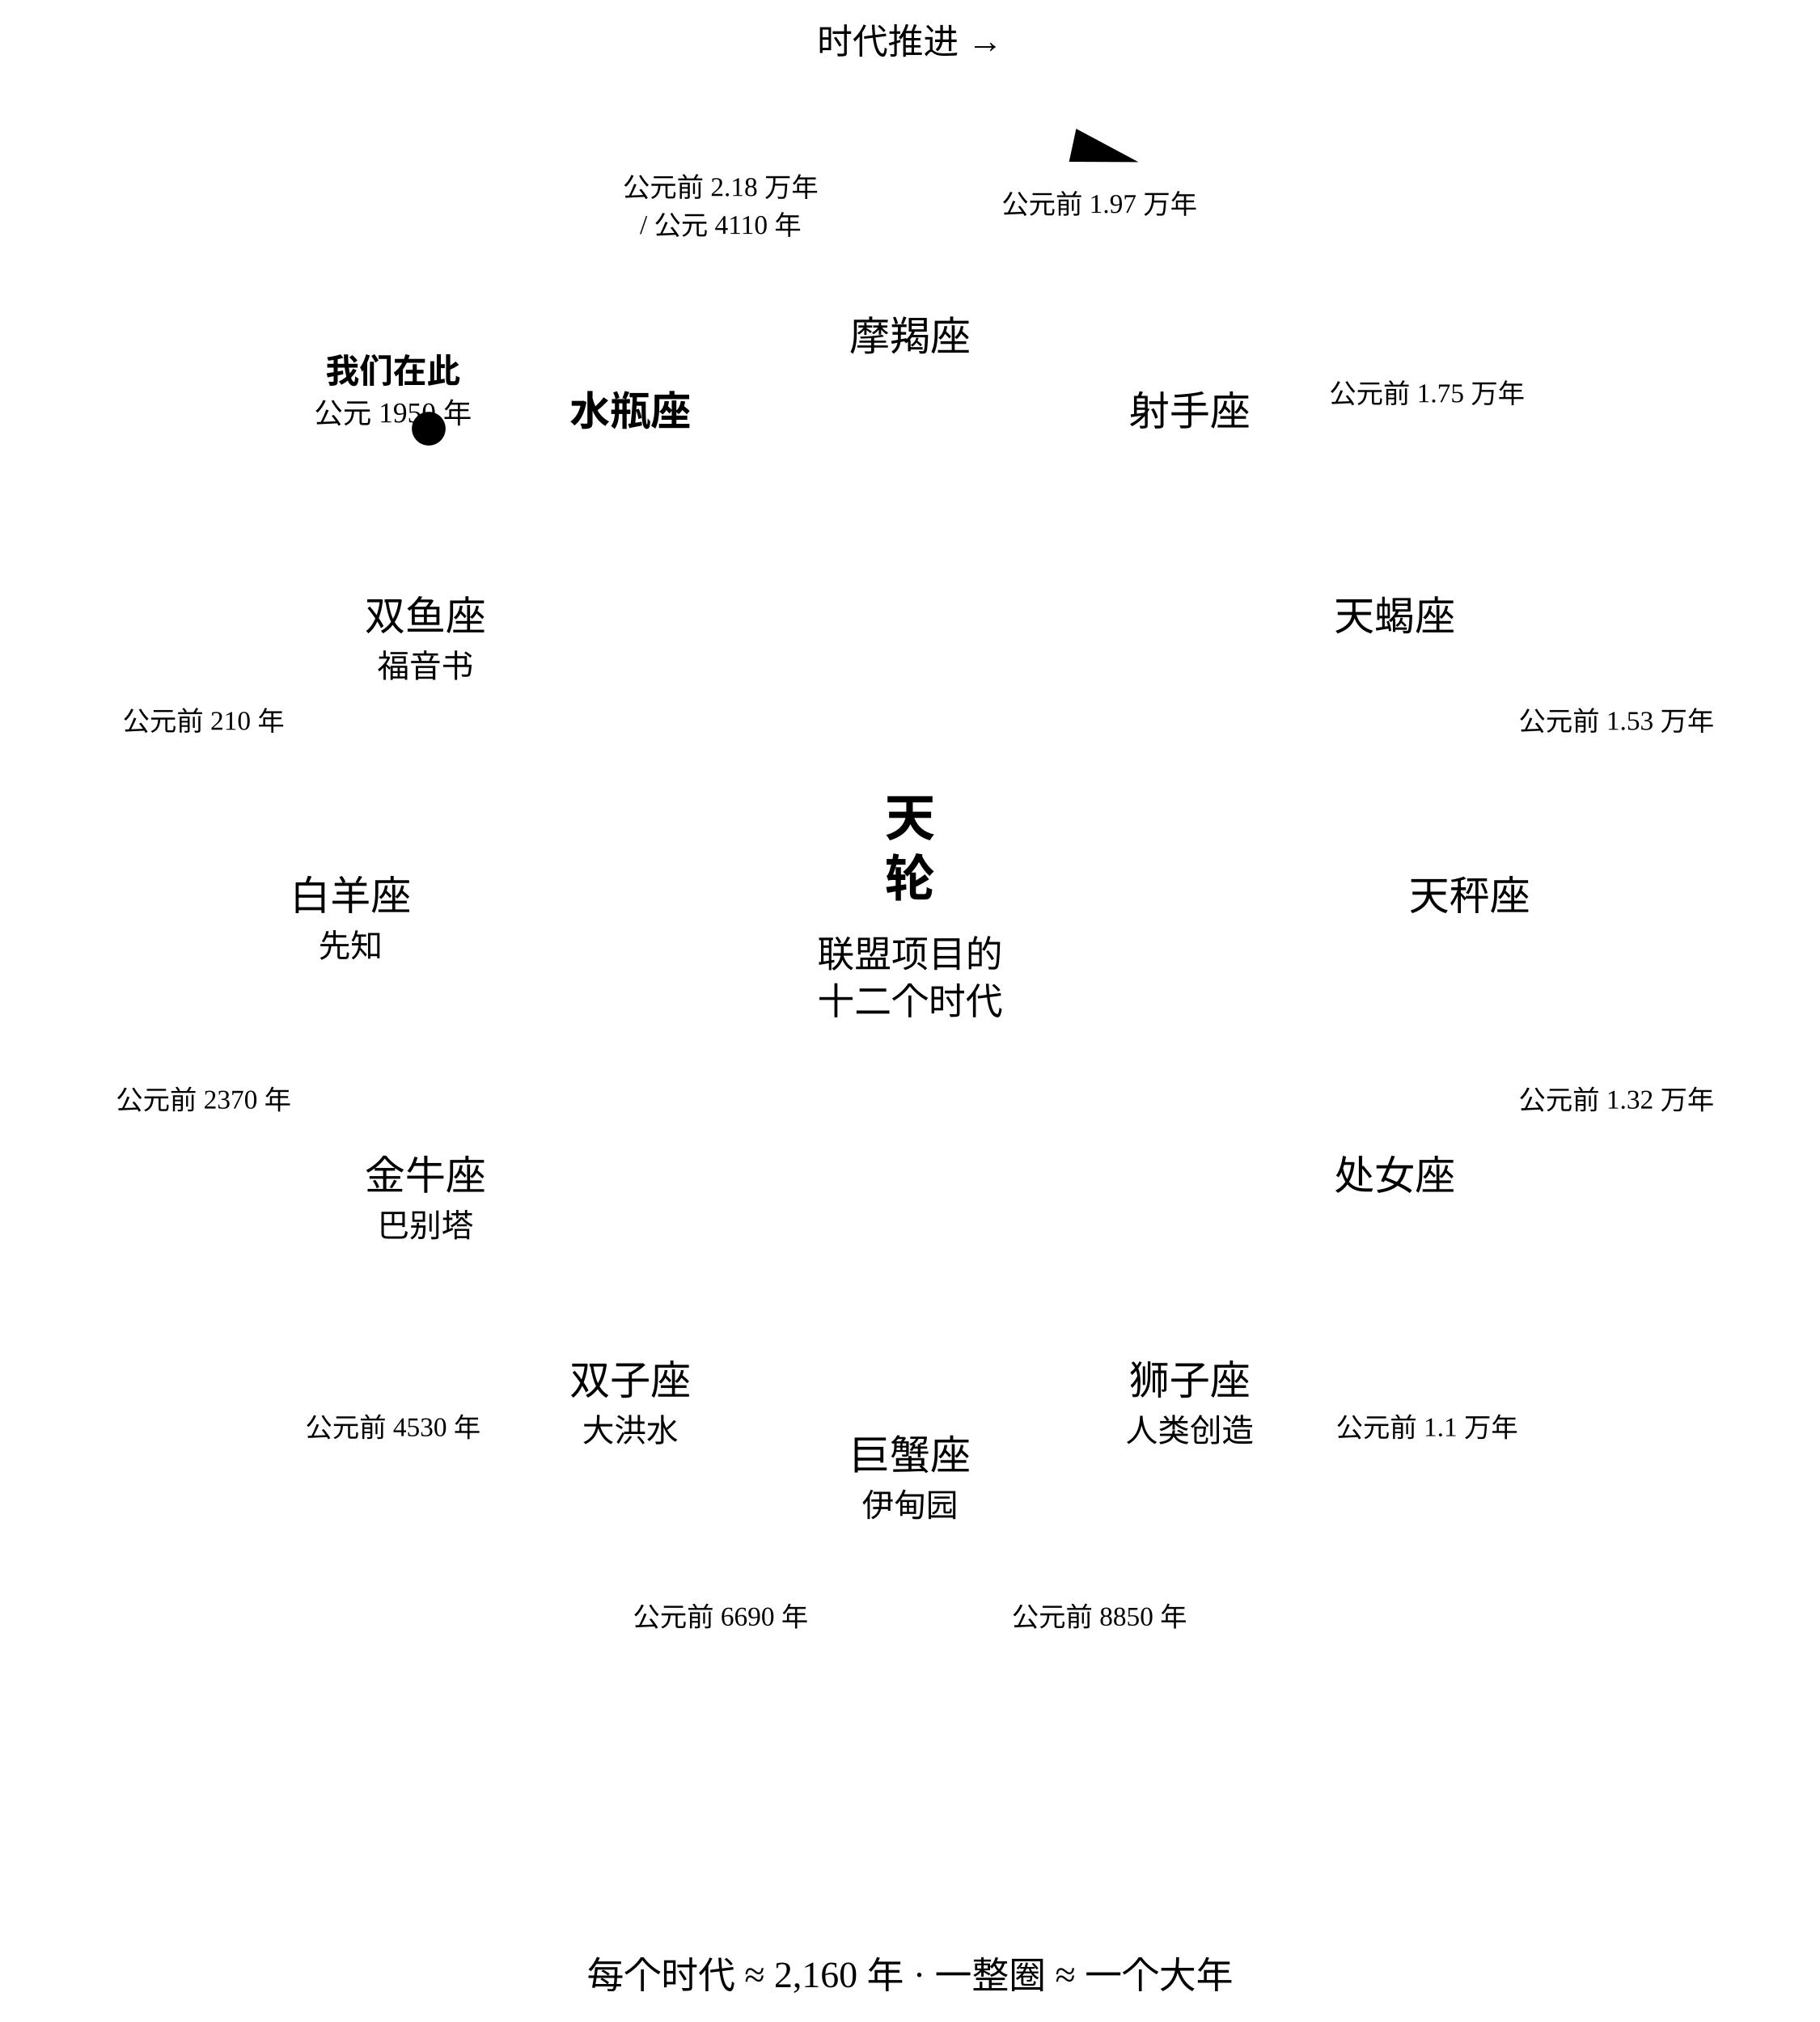
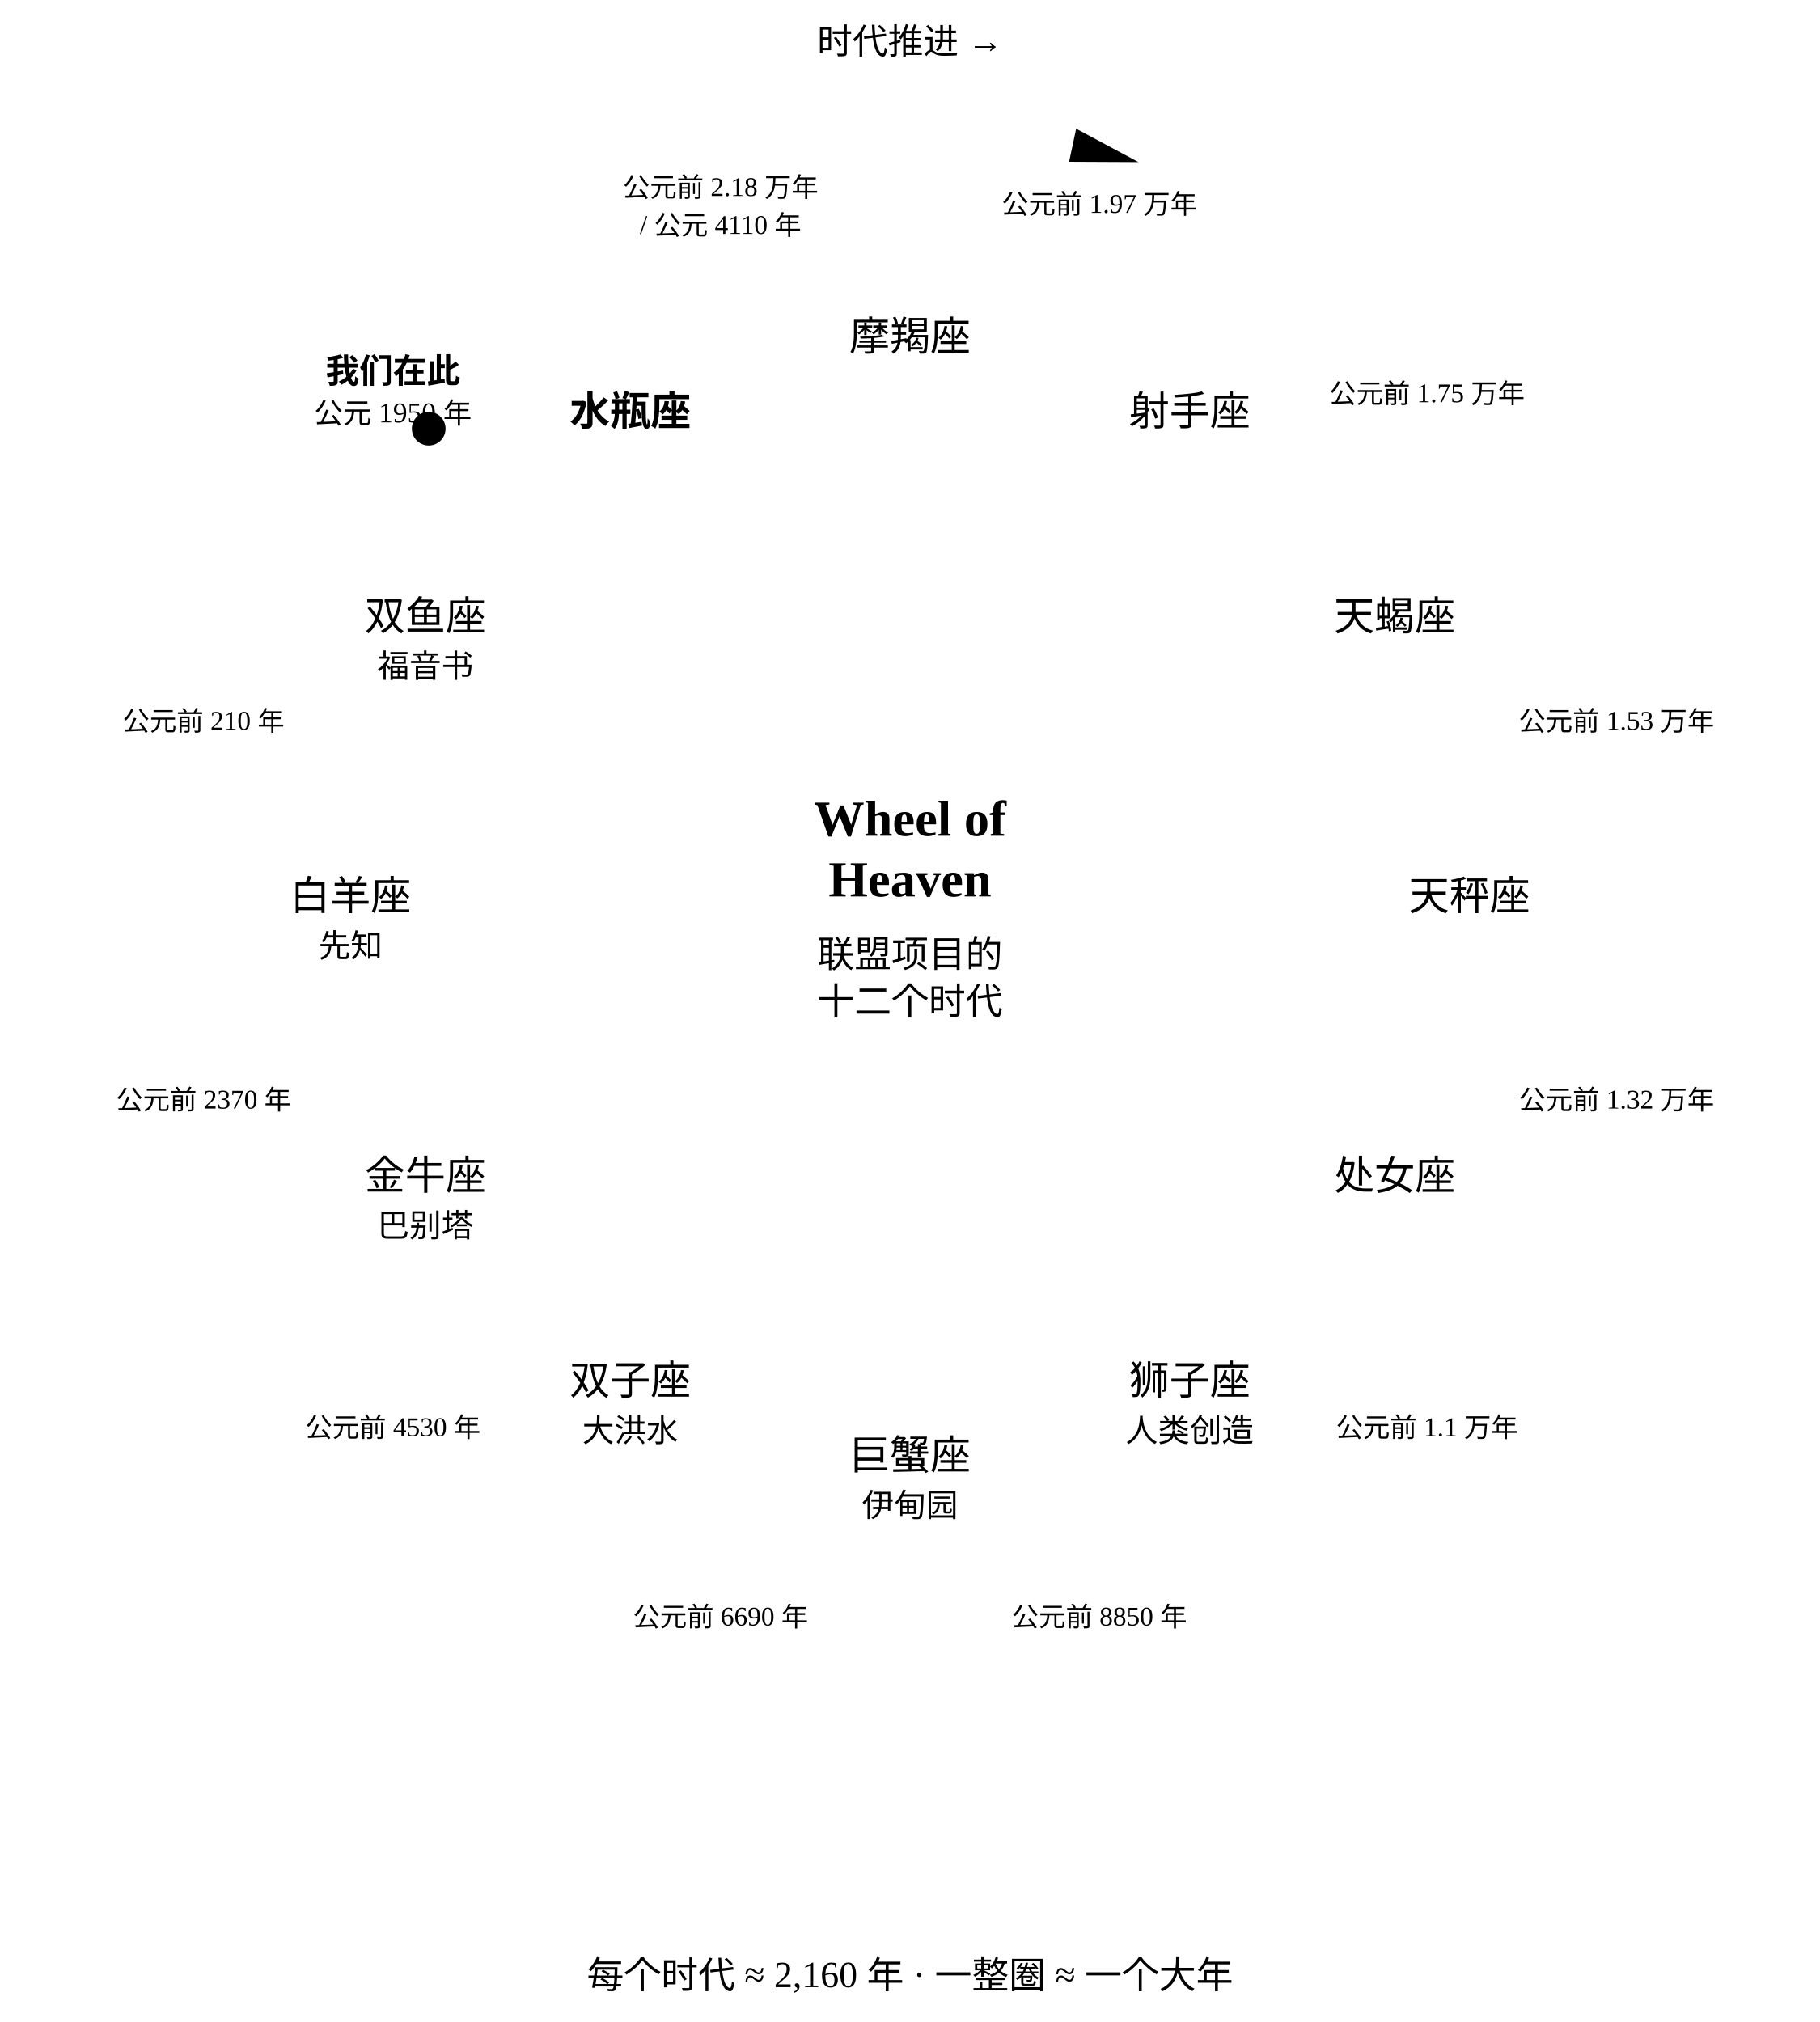
<svg xmlns="http://www.w3.org/2000/svg" viewBox="0 0 540 600" role="img" aria-labelledby="wh-t wh-d">
  <circle cx="270" cy="270" r="202" fill="none" class="dg-muted" stroke-width="1.5" />
  <circle cx="270" cy="270" r="112" fill="none" class="dg-muted" stroke-width="1.5" />
  <g class="dg-muted" stroke-width="1">
    <line x1="299.0" y1="161.8" x2="322.3" y2="74.9" />
    <line x1="349.2" y1="190.8" x2="412.8" y2="127.2" />
    <line x1="378.2" y1="241.0" x2="465.1" y2="217.7" />
    <line x1="378.2" y1="299.0" x2="465.1" y2="322.3" />
    <line x1="349.2" y1="349.2" x2="412.8" y2="412.8" />
    <line x1="299.0" y1="378.2" x2="322.3" y2="465.1" />
    <line x1="241.0" y1="378.2" x2="217.7" y2="465.1" />
    <line x1="190.8" y1="349.2" x2="127.2" y2="412.8" />
    <line x1="161.8" y1="299.0" x2="74.9" y2="322.3" />
    <line x1="161.8" y1="241.0" x2="74.9" y2="217.7" />
    <line x1="190.8" y1="190.8" x2="127.2" y2="127.2" />
    <line x1="241.0" y1="161.8" x2="217.7" y2="74.9" />
  </g>
  <g text-anchor="middle">
    <text x="270.0" y="104.0" class="dg-label" font-size="12">摩羯座</text>
    <text x="353.0" y="126.2" class="dg-label" font-size="12">射手座</text>
    <text x="413.8" y="187.0" class="dg-label" font-size="12">天蝎座</text>
    <text x="436.0" y="270.0" class="dg-label" font-size="12">天秤座</text>
    <text x="413.8" y="353.0" class="dg-label" font-size="12">处女座</text>
    <text x="353.0" y="413.8" class="dg-label" font-size="12">狮子座</text>
    <text x="353.0" y="427.8" class="dg-label--muted" font-size="9.5">人类创造</text>
    <text x="270.0" y="436.0" class="dg-label" font-size="12">巨蟹座</text>
    <text x="270.0" y="450.0" class="dg-label--muted" font-size="9.5">伊甸园</text>
    <text x="187.0" y="413.8" class="dg-label" font-size="12">双子座</text>
    <text x="187.0" y="427.8" class="dg-label--muted" font-size="9.5">大洪水</text>
    <text x="126.2" y="353.0" class="dg-label" font-size="12">金牛座</text>
    <text x="126.2" y="367.0" class="dg-label--muted" font-size="9.5">巴别塔</text>
    <text x="104.0" y="270.0" class="dg-label" font-size="12">白羊座</text>
    <text x="104.0" y="284.0" class="dg-label--muted" font-size="9.5">先知</text>
    <text x="126.2" y="187.0" class="dg-label" font-size="12">双鱼座</text>
    <text x="126.2" y="201.0" class="dg-label--muted" font-size="9.5">福音书</text>
    <text x="187.0" y="126.2" class="dg-label--accent" font-size="12" font-weight="600">水瓶座</text>
  </g>
  <g text-anchor="middle">
    <text x="326.2" y="63.4" class="dg-label--muted" font-size="8">公元前 1.97 万年</text>
    <text x="423.4" y="119.6" class="dg-label--muted" font-size="8">公元前 1.75 万年</text>
    <text x="479.6" y="216.8" class="dg-label--muted" font-size="8">公元前 1.53 万年</text>
    <text x="479.6" y="329.2" class="dg-label--muted" font-size="8">公元前 1.32 万年</text>
    <text x="423.4" y="426.4" class="dg-label--muted" font-size="8">公元前 1.1 万年</text>
    <text x="326.2" y="482.6" class="dg-label--muted" font-size="8">公元前 8850 年</text>
    <text x="213.8" y="482.6" class="dg-label--muted" font-size="8">公元前 6690 年</text>
    <text x="116.6" y="426.4" class="dg-label--muted" font-size="8">公元前 4530 年</text>
    <text x="60.4" y="329.2" class="dg-label--muted" font-size="8">公元前 2370 年</text>
    <text x="60.4" y="216.8" class="dg-label--muted" font-size="8">公元前 210 年</text>
    <text x="213.8" y="58.4" class="dg-label--muted" font-size="8">公元前 2.18 万年</text>
    <text x="213.8" y="69.4" class="dg-label--muted" font-size="8">/ 公元 4110 年</text>
  </g>
  <circle cx="127.2" cy="127.2" r="5" class="dg-accent--fill" />
  <text x="116.6" y="113.6" text-anchor="middle" class="dg-label--accent" font-size="10" font-weight="600">我们在此</text>
  <text x="116.6" y="125.6" text-anchor="middle" class="dg-label--accent" font-size="8.5">公元 1950 年</text>
  <path d="M 210.0 45.9 A 232 232 0 0 1 330.0 45.9" fill="none" class="dg-accent" stroke-width="1.6" />
  <path d="M 337.8 48.1 L 319.3 38.2 L 317.2 48.0 Z" class="dg-accent--fill" />
  <text x="270" y="16" text-anchor="middle" class="dg-label--muted" font-size="10.5">时代推进 →</text>
-   <text x="270" y="248" text-anchor="middle" class="dg-label" font-size="15" font-weight="600">天</text>
-   <text x="270" y="266" text-anchor="middle" class="dg-label" font-size="15" font-weight="600">轮</text>
+   <text x="270" y="248" text-anchor="middle" class="dg-label" font-size="15" font-weight="600">Wheel of</text>
+   <text x="270" y="266" text-anchor="middle" class="dg-label" font-size="15" font-weight="600">Heaven</text>
  <text x="270" y="287" text-anchor="middle" class="dg-label--muted" font-size="11">联盟项目的</text>
  <text x="270" y="301" text-anchor="middle" class="dg-label--muted" font-size="11">十二个时代</text>
  <text x="270" y="590" text-anchor="middle" class="dg-label--muted" font-size="11">每个时代 ≈ 2,160 年 · 一整圈 ≈ 一个大年</text>
</svg>
